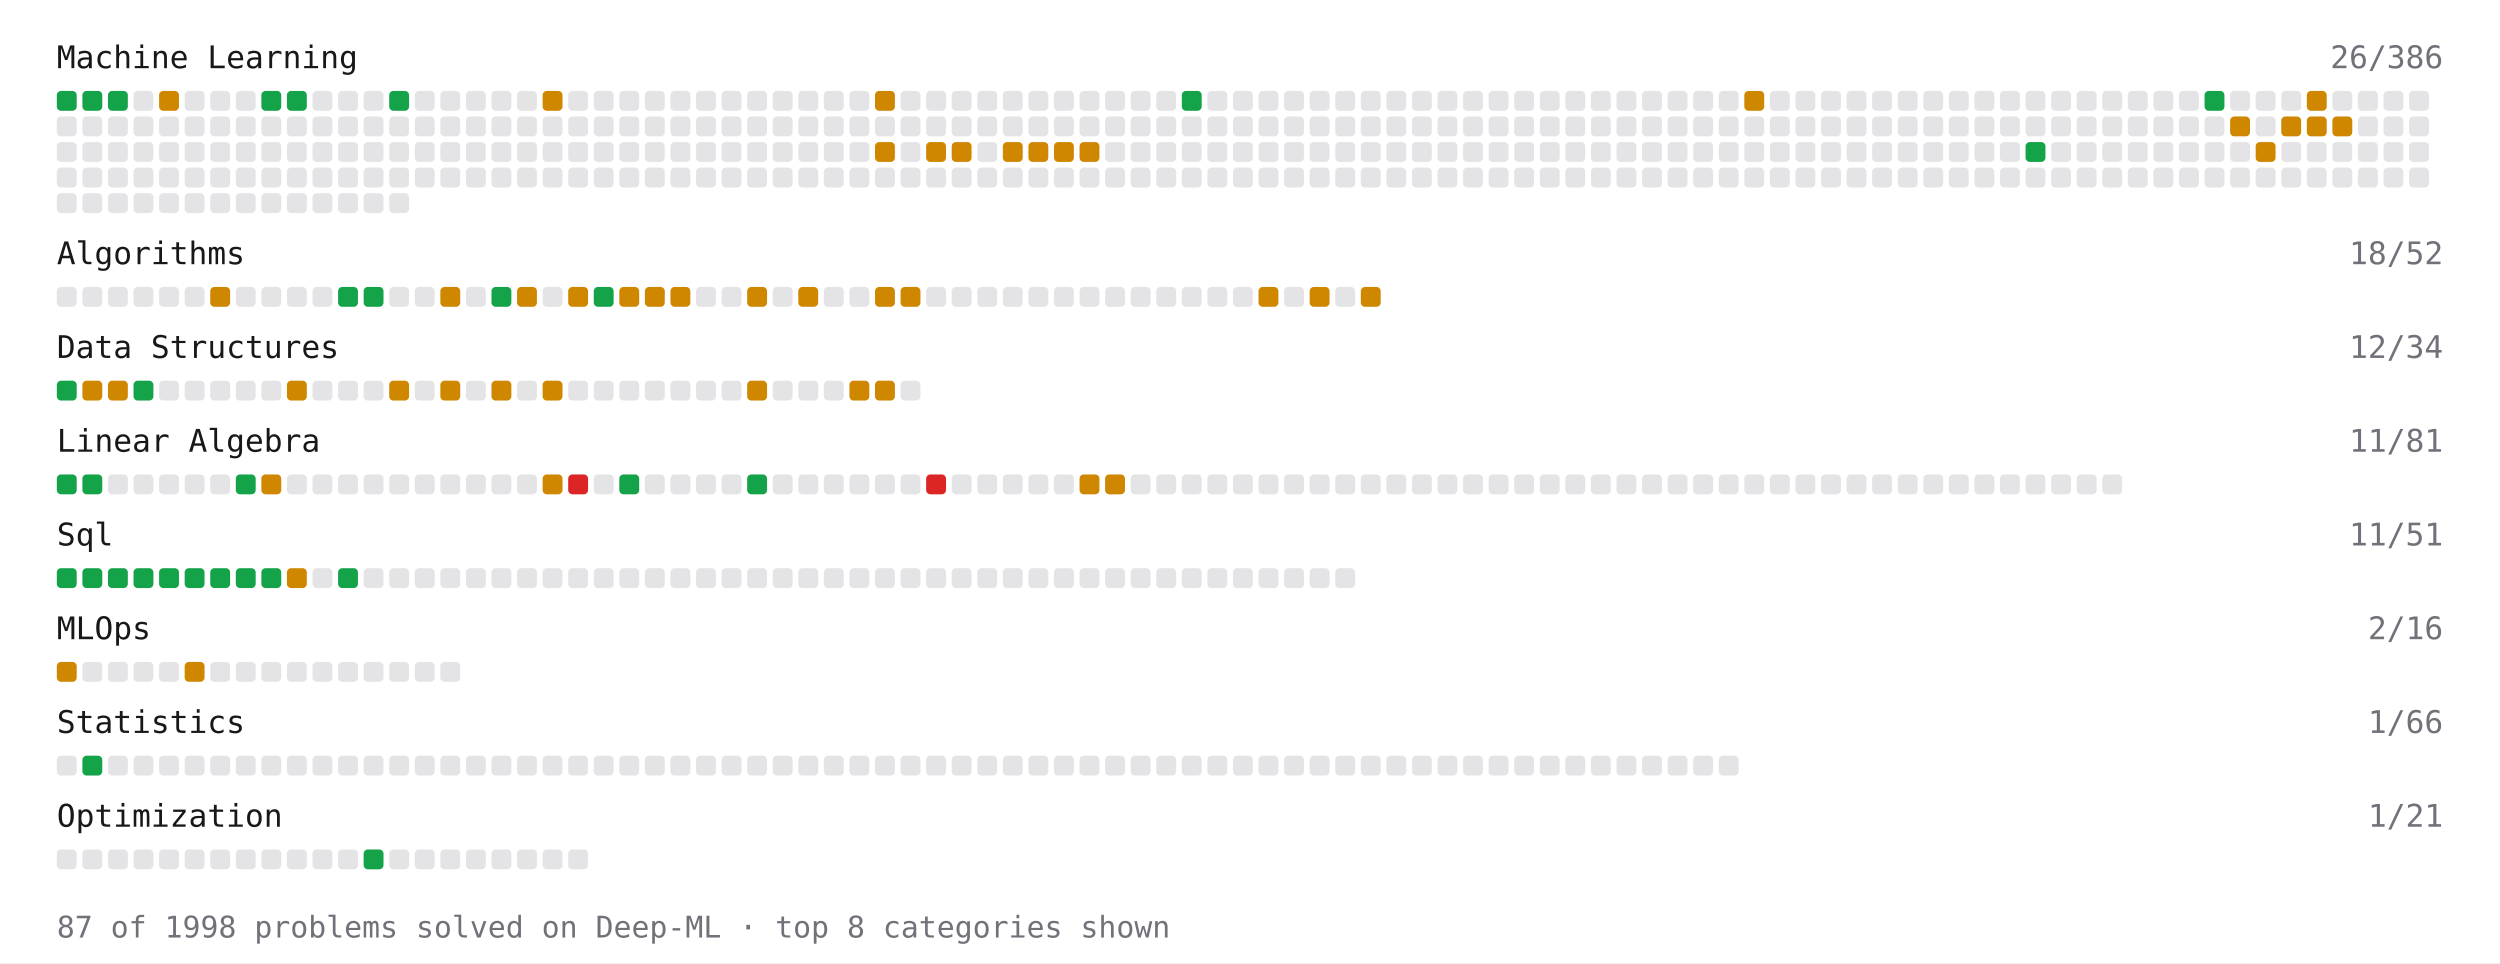
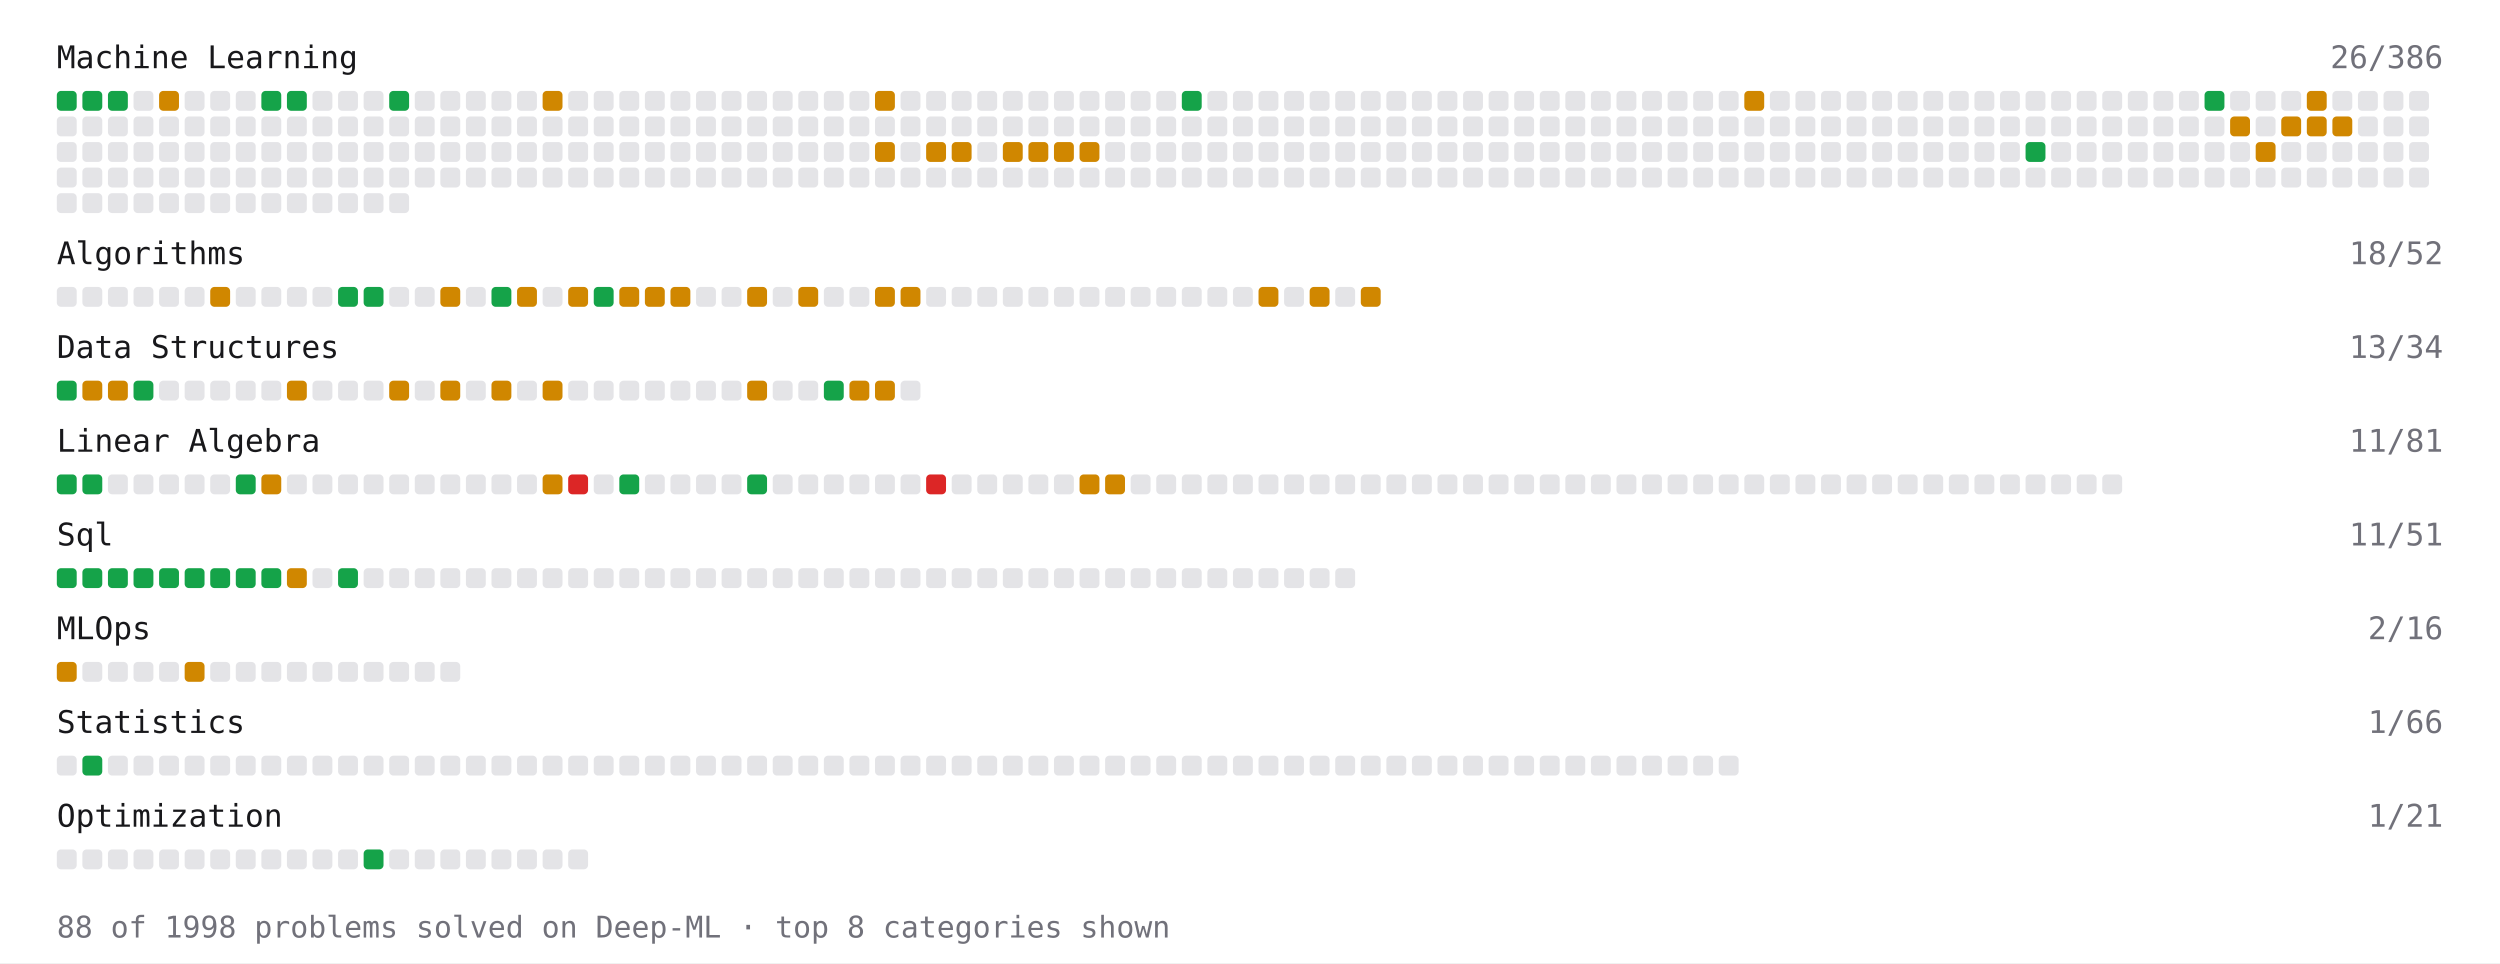
- <svg xmlns="http://www.w3.org/2000/svg" width="880" height="339" viewBox="0 0 880 339" role="img" aria-label="Deep-ML coverage: 87 of 1998 problems solved">
+ <svg xmlns="http://www.w3.org/2000/svg" width="880" height="339" viewBox="0 0 880 339" role="img" aria-label="Deep-ML coverage: 88 of 1998 problems solved">
  <style>
  .bg{fill:#ffffff}.tx{fill:#18181b}.dim{fill:#71717a}.none{fill:#e4e4e7}
  .e{fill:#15a349}.m{fill:#d08700}.h{fill:#dc2626}.u{fill:#a1a1aa}
  @media (prefers-color-scheme:dark){
    .bg{fill:#0b0b0d}.tx{fill:#fafafa}.dim{fill:#8b8b95}.none{fill:#26262b}
    .e{fill:#34d27b}.m{fill:#f5b13d}.h{fill:#f76d6d}.u{fill:#5c5c66}
  }
</style>
  <rect width="880" height="339" class="bg" />
  <text x="20" y="24" class="tx" font-size="11" font-family="ui-monospace,monospace">Machine Learning</text>
  <text x="860" y="24" class="dim" font-size="11" text-anchor="end" font-family="ui-monospace,monospace">26/386</text>
  <rect x="20" y="32" width="7" height="7" rx="1.5" class="e" />
  <rect x="29" y="32" width="7" height="7" rx="1.5" class="e" />
  <rect x="38" y="32" width="7" height="7" rx="1.5" class="e" />
  <rect x="47" y="32" width="7" height="7" rx="1.5" class="none" />
  <rect x="56" y="32" width="7" height="7" rx="1.5" class="m" />
  <rect x="65" y="32" width="7" height="7" rx="1.5" class="none" />
  <rect x="74" y="32" width="7" height="7" rx="1.5" class="none" />
  <rect x="83" y="32" width="7" height="7" rx="1.5" class="none" />
  <rect x="92" y="32" width="7" height="7" rx="1.5" class="e" />
  <rect x="101" y="32" width="7" height="7" rx="1.5" class="e" />
  <rect x="110" y="32" width="7" height="7" rx="1.5" class="none" />
  <rect x="119" y="32" width="7" height="7" rx="1.5" class="none" />
  <rect x="128" y="32" width="7" height="7" rx="1.5" class="none" />
  <rect x="137" y="32" width="7" height="7" rx="1.5" class="e" />
  <rect x="146" y="32" width="7" height="7" rx="1.5" class="none" />
  <rect x="155" y="32" width="7" height="7" rx="1.5" class="none" />
  <rect x="164" y="32" width="7" height="7" rx="1.5" class="none" />
  <rect x="173" y="32" width="7" height="7" rx="1.5" class="none" />
  <rect x="182" y="32" width="7" height="7" rx="1.5" class="none" />
  <rect x="191" y="32" width="7" height="7" rx="1.5" class="m" />
  <rect x="200" y="32" width="7" height="7" rx="1.5" class="none" />
  <rect x="209" y="32" width="7" height="7" rx="1.5" class="none" />
  <rect x="218" y="32" width="7" height="7" rx="1.5" class="none" />
  <rect x="227" y="32" width="7" height="7" rx="1.5" class="none" />
  <rect x="236" y="32" width="7" height="7" rx="1.5" class="none" />
  <rect x="245" y="32" width="7" height="7" rx="1.5" class="none" />
  <rect x="254" y="32" width="7" height="7" rx="1.5" class="none" />
  <rect x="263" y="32" width="7" height="7" rx="1.5" class="none" />
  <rect x="272" y="32" width="7" height="7" rx="1.5" class="none" />
  <rect x="281" y="32" width="7" height="7" rx="1.5" class="none" />
  <rect x="290" y="32" width="7" height="7" rx="1.5" class="none" />
  <rect x="299" y="32" width="7" height="7" rx="1.5" class="none" />
  <rect x="308" y="32" width="7" height="7" rx="1.5" class="m" />
  <rect x="317" y="32" width="7" height="7" rx="1.5" class="none" />
  <rect x="326" y="32" width="7" height="7" rx="1.5" class="none" />
  <rect x="335" y="32" width="7" height="7" rx="1.5" class="none" />
  <rect x="344" y="32" width="7" height="7" rx="1.5" class="none" />
  <rect x="353" y="32" width="7" height="7" rx="1.5" class="none" />
  <rect x="362" y="32" width="7" height="7" rx="1.5" class="none" />
  <rect x="371" y="32" width="7" height="7" rx="1.5" class="none" />
  <rect x="380" y="32" width="7" height="7" rx="1.5" class="none" />
  <rect x="389" y="32" width="7" height="7" rx="1.5" class="none" />
  <rect x="398" y="32" width="7" height="7" rx="1.5" class="none" />
  <rect x="407" y="32" width="7" height="7" rx="1.5" class="none" />
  <rect x="416" y="32" width="7" height="7" rx="1.5" class="e" />
  <rect x="425" y="32" width="7" height="7" rx="1.5" class="none" />
  <rect x="434" y="32" width="7" height="7" rx="1.5" class="none" />
  <rect x="443" y="32" width="7" height="7" rx="1.5" class="none" />
  <rect x="452" y="32" width="7" height="7" rx="1.5" class="none" />
  <rect x="461" y="32" width="7" height="7" rx="1.5" class="none" />
  <rect x="470" y="32" width="7" height="7" rx="1.5" class="none" />
  <rect x="479" y="32" width="7" height="7" rx="1.5" class="none" />
  <rect x="488" y="32" width="7" height="7" rx="1.5" class="none" />
  <rect x="497" y="32" width="7" height="7" rx="1.5" class="none" />
  <rect x="506" y="32" width="7" height="7" rx="1.5" class="none" />
  <rect x="515" y="32" width="7" height="7" rx="1.5" class="none" />
  <rect x="524" y="32" width="7" height="7" rx="1.5" class="none" />
  <rect x="533" y="32" width="7" height="7" rx="1.5" class="none" />
  <rect x="542" y="32" width="7" height="7" rx="1.5" class="none" />
  <rect x="551" y="32" width="7" height="7" rx="1.5" class="none" />
  <rect x="560" y="32" width="7" height="7" rx="1.5" class="none" />
  <rect x="569" y="32" width="7" height="7" rx="1.5" class="none" />
  <rect x="578" y="32" width="7" height="7" rx="1.5" class="none" />
  <rect x="587" y="32" width="7" height="7" rx="1.5" class="none" />
  <rect x="596" y="32" width="7" height="7" rx="1.5" class="none" />
  <rect x="605" y="32" width="7" height="7" rx="1.5" class="none" />
  <rect x="614" y="32" width="7" height="7" rx="1.5" class="m" />
  <rect x="623" y="32" width="7" height="7" rx="1.5" class="none" />
  <rect x="632" y="32" width="7" height="7" rx="1.5" class="none" />
  <rect x="641" y="32" width="7" height="7" rx="1.5" class="none" />
  <rect x="650" y="32" width="7" height="7" rx="1.5" class="none" />
  <rect x="659" y="32" width="7" height="7" rx="1.5" class="none" />
  <rect x="668" y="32" width="7" height="7" rx="1.5" class="none" />
  <rect x="677" y="32" width="7" height="7" rx="1.5" class="none" />
  <rect x="686" y="32" width="7" height="7" rx="1.5" class="none" />
  <rect x="695" y="32" width="7" height="7" rx="1.5" class="none" />
  <rect x="704" y="32" width="7" height="7" rx="1.5" class="none" />
  <rect x="713" y="32" width="7" height="7" rx="1.5" class="none" />
  <rect x="722" y="32" width="7" height="7" rx="1.5" class="none" />
  <rect x="731" y="32" width="7" height="7" rx="1.5" class="none" />
  <rect x="740" y="32" width="7" height="7" rx="1.5" class="none" />
  <rect x="749" y="32" width="7" height="7" rx="1.5" class="none" />
  <rect x="758" y="32" width="7" height="7" rx="1.5" class="none" />
  <rect x="767" y="32" width="7" height="7" rx="1.5" class="none" />
  <rect x="776" y="32" width="7" height="7" rx="1.5" class="e" />
  <rect x="785" y="32" width="7" height="7" rx="1.5" class="none" />
  <rect x="794" y="32" width="7" height="7" rx="1.5" class="none" />
  <rect x="803" y="32" width="7" height="7" rx="1.5" class="none" />
  <rect x="812" y="32" width="7" height="7" rx="1.5" class="m" />
  <rect x="821" y="32" width="7" height="7" rx="1.5" class="none" />
  <rect x="830" y="32" width="7" height="7" rx="1.5" class="none" />
  <rect x="839" y="32" width="7" height="7" rx="1.5" class="none" />
  <rect x="848" y="32" width="7" height="7" rx="1.5" class="none" />
  <rect x="20" y="41" width="7" height="7" rx="1.5" class="none" />
  <rect x="29" y="41" width="7" height="7" rx="1.5" class="none" />
  <rect x="38" y="41" width="7" height="7" rx="1.5" class="none" />
  <rect x="47" y="41" width="7" height="7" rx="1.5" class="none" />
  <rect x="56" y="41" width="7" height="7" rx="1.5" class="none" />
  <rect x="65" y="41" width="7" height="7" rx="1.5" class="none" />
  <rect x="74" y="41" width="7" height="7" rx="1.5" class="none" />
  <rect x="83" y="41" width="7" height="7" rx="1.5" class="none" />
  <rect x="92" y="41" width="7" height="7" rx="1.5" class="none" />
  <rect x="101" y="41" width="7" height="7" rx="1.5" class="none" />
  <rect x="110" y="41" width="7" height="7" rx="1.5" class="none" />
  <rect x="119" y="41" width="7" height="7" rx="1.5" class="none" />
  <rect x="128" y="41" width="7" height="7" rx="1.5" class="none" />
  <rect x="137" y="41" width="7" height="7" rx="1.5" class="none" />
  <rect x="146" y="41" width="7" height="7" rx="1.5" class="none" />
  <rect x="155" y="41" width="7" height="7" rx="1.5" class="none" />
  <rect x="164" y="41" width="7" height="7" rx="1.5" class="none" />
  <rect x="173" y="41" width="7" height="7" rx="1.5" class="none" />
  <rect x="182" y="41" width="7" height="7" rx="1.5" class="none" />
  <rect x="191" y="41" width="7" height="7" rx="1.5" class="none" />
  <rect x="200" y="41" width="7" height="7" rx="1.5" class="none" />
  <rect x="209" y="41" width="7" height="7" rx="1.5" class="none" />
  <rect x="218" y="41" width="7" height="7" rx="1.5" class="none" />
  <rect x="227" y="41" width="7" height="7" rx="1.5" class="none" />
  <rect x="236" y="41" width="7" height="7" rx="1.5" class="none" />
  <rect x="245" y="41" width="7" height="7" rx="1.5" class="none" />
  <rect x="254" y="41" width="7" height="7" rx="1.5" class="none" />
  <rect x="263" y="41" width="7" height="7" rx="1.5" class="none" />
  <rect x="272" y="41" width="7" height="7" rx="1.5" class="none" />
  <rect x="281" y="41" width="7" height="7" rx="1.5" class="none" />
  <rect x="290" y="41" width="7" height="7" rx="1.5" class="none" />
  <rect x="299" y="41" width="7" height="7" rx="1.5" class="none" />
  <rect x="308" y="41" width="7" height="7" rx="1.5" class="none" />
  <rect x="317" y="41" width="7" height="7" rx="1.5" class="none" />
  <rect x="326" y="41" width="7" height="7" rx="1.5" class="none" />
  <rect x="335" y="41" width="7" height="7" rx="1.5" class="none" />
  <rect x="344" y="41" width="7" height="7" rx="1.5" class="none" />
  <rect x="353" y="41" width="7" height="7" rx="1.5" class="none" />
  <rect x="362" y="41" width="7" height="7" rx="1.5" class="none" />
  <rect x="371" y="41" width="7" height="7" rx="1.5" class="none" />
  <rect x="380" y="41" width="7" height="7" rx="1.5" class="none" />
  <rect x="389" y="41" width="7" height="7" rx="1.5" class="none" />
  <rect x="398" y="41" width="7" height="7" rx="1.5" class="none" />
  <rect x="407" y="41" width="7" height="7" rx="1.5" class="none" />
  <rect x="416" y="41" width="7" height="7" rx="1.5" class="none" />
  <rect x="425" y="41" width="7" height="7" rx="1.5" class="none" />
  <rect x="434" y="41" width="7" height="7" rx="1.5" class="none" />
  <rect x="443" y="41" width="7" height="7" rx="1.5" class="none" />
  <rect x="452" y="41" width="7" height="7" rx="1.5" class="none" />
  <rect x="461" y="41" width="7" height="7" rx="1.5" class="none" />
  <rect x="470" y="41" width="7" height="7" rx="1.5" class="none" />
  <rect x="479" y="41" width="7" height="7" rx="1.5" class="none" />
  <rect x="488" y="41" width="7" height="7" rx="1.5" class="none" />
  <rect x="497" y="41" width="7" height="7" rx="1.5" class="none" />
  <rect x="506" y="41" width="7" height="7" rx="1.5" class="none" />
  <rect x="515" y="41" width="7" height="7" rx="1.5" class="none" />
  <rect x="524" y="41" width="7" height="7" rx="1.5" class="none" />
  <rect x="533" y="41" width="7" height="7" rx="1.5" class="none" />
  <rect x="542" y="41" width="7" height="7" rx="1.5" class="none" />
  <rect x="551" y="41" width="7" height="7" rx="1.5" class="none" />
  <rect x="560" y="41" width="7" height="7" rx="1.5" class="none" />
  <rect x="569" y="41" width="7" height="7" rx="1.5" class="none" />
  <rect x="578" y="41" width="7" height="7" rx="1.5" class="none" />
  <rect x="587" y="41" width="7" height="7" rx="1.5" class="none" />
  <rect x="596" y="41" width="7" height="7" rx="1.5" class="none" />
  <rect x="605" y="41" width="7" height="7" rx="1.5" class="none" />
  <rect x="614" y="41" width="7" height="7" rx="1.5" class="none" />
  <rect x="623" y="41" width="7" height="7" rx="1.5" class="none" />
  <rect x="632" y="41" width="7" height="7" rx="1.5" class="none" />
  <rect x="641" y="41" width="7" height="7" rx="1.5" class="none" />
  <rect x="650" y="41" width="7" height="7" rx="1.5" class="none" />
  <rect x="659" y="41" width="7" height="7" rx="1.5" class="none" />
  <rect x="668" y="41" width="7" height="7" rx="1.5" class="none" />
  <rect x="677" y="41" width="7" height="7" rx="1.5" class="none" />
  <rect x="686" y="41" width="7" height="7" rx="1.5" class="none" />
  <rect x="695" y="41" width="7" height="7" rx="1.5" class="none" />
  <rect x="704" y="41" width="7" height="7" rx="1.5" class="none" />
  <rect x="713" y="41" width="7" height="7" rx="1.5" class="none" />
  <rect x="722" y="41" width="7" height="7" rx="1.5" class="none" />
  <rect x="731" y="41" width="7" height="7" rx="1.5" class="none" />
  <rect x="740" y="41" width="7" height="7" rx="1.5" class="none" />
  <rect x="749" y="41" width="7" height="7" rx="1.5" class="none" />
  <rect x="758" y="41" width="7" height="7" rx="1.5" class="none" />
  <rect x="767" y="41" width="7" height="7" rx="1.5" class="none" />
  <rect x="776" y="41" width="7" height="7" rx="1.5" class="none" />
  <rect x="785" y="41" width="7" height="7" rx="1.5" class="m" />
  <rect x="794" y="41" width="7" height="7" rx="1.5" class="none" />
  <rect x="803" y="41" width="7" height="7" rx="1.5" class="m" />
  <rect x="812" y="41" width="7" height="7" rx="1.5" class="m" />
  <rect x="821" y="41" width="7" height="7" rx="1.5" class="m" />
  <rect x="830" y="41" width="7" height="7" rx="1.5" class="none" />
  <rect x="839" y="41" width="7" height="7" rx="1.5" class="none" />
  <rect x="848" y="41" width="7" height="7" rx="1.5" class="none" />
  <rect x="20" y="50" width="7" height="7" rx="1.5" class="none" />
  <rect x="29" y="50" width="7" height="7" rx="1.5" class="none" />
  <rect x="38" y="50" width="7" height="7" rx="1.5" class="none" />
  <rect x="47" y="50" width="7" height="7" rx="1.5" class="none" />
  <rect x="56" y="50" width="7" height="7" rx="1.5" class="none" />
  <rect x="65" y="50" width="7" height="7" rx="1.5" class="none" />
  <rect x="74" y="50" width="7" height="7" rx="1.5" class="none" />
  <rect x="83" y="50" width="7" height="7" rx="1.5" class="none" />
  <rect x="92" y="50" width="7" height="7" rx="1.5" class="none" />
  <rect x="101" y="50" width="7" height="7" rx="1.5" class="none" />
  <rect x="110" y="50" width="7" height="7" rx="1.5" class="none" />
  <rect x="119" y="50" width="7" height="7" rx="1.5" class="none" />
  <rect x="128" y="50" width="7" height="7" rx="1.5" class="none" />
  <rect x="137" y="50" width="7" height="7" rx="1.5" class="none" />
  <rect x="146" y="50" width="7" height="7" rx="1.5" class="none" />
  <rect x="155" y="50" width="7" height="7" rx="1.5" class="none" />
  <rect x="164" y="50" width="7" height="7" rx="1.5" class="none" />
  <rect x="173" y="50" width="7" height="7" rx="1.5" class="none" />
  <rect x="182" y="50" width="7" height="7" rx="1.5" class="none" />
  <rect x="191" y="50" width="7" height="7" rx="1.5" class="none" />
  <rect x="200" y="50" width="7" height="7" rx="1.5" class="none" />
  <rect x="209" y="50" width="7" height="7" rx="1.5" class="none" />
  <rect x="218" y="50" width="7" height="7" rx="1.5" class="none" />
  <rect x="227" y="50" width="7" height="7" rx="1.5" class="none" />
  <rect x="236" y="50" width="7" height="7" rx="1.5" class="none" />
  <rect x="245" y="50" width="7" height="7" rx="1.5" class="none" />
  <rect x="254" y="50" width="7" height="7" rx="1.5" class="none" />
  <rect x="263" y="50" width="7" height="7" rx="1.5" class="none" />
  <rect x="272" y="50" width="7" height="7" rx="1.5" class="none" />
  <rect x="281" y="50" width="7" height="7" rx="1.5" class="none" />
  <rect x="290" y="50" width="7" height="7" rx="1.5" class="none" />
  <rect x="299" y="50" width="7" height="7" rx="1.5" class="none" />
  <rect x="308" y="50" width="7" height="7" rx="1.5" class="m" />
  <rect x="317" y="50" width="7" height="7" rx="1.5" class="none" />
  <rect x="326" y="50" width="7" height="7" rx="1.5" class="m" />
  <rect x="335" y="50" width="7" height="7" rx="1.5" class="m" />
  <rect x="344" y="50" width="7" height="7" rx="1.5" class="none" />
  <rect x="353" y="50" width="7" height="7" rx="1.5" class="m" />
  <rect x="362" y="50" width="7" height="7" rx="1.5" class="m" />
  <rect x="371" y="50" width="7" height="7" rx="1.5" class="m" />
  <rect x="380" y="50" width="7" height="7" rx="1.5" class="m" />
  <rect x="389" y="50" width="7" height="7" rx="1.5" class="none" />
  <rect x="398" y="50" width="7" height="7" rx="1.5" class="none" />
  <rect x="407" y="50" width="7" height="7" rx="1.5" class="none" />
  <rect x="416" y="50" width="7" height="7" rx="1.5" class="none" />
  <rect x="425" y="50" width="7" height="7" rx="1.5" class="none" />
  <rect x="434" y="50" width="7" height="7" rx="1.5" class="none" />
  <rect x="443" y="50" width="7" height="7" rx="1.5" class="none" />
  <rect x="452" y="50" width="7" height="7" rx="1.5" class="none" />
  <rect x="461" y="50" width="7" height="7" rx="1.5" class="none" />
  <rect x="470" y="50" width="7" height="7" rx="1.5" class="none" />
  <rect x="479" y="50" width="7" height="7" rx="1.5" class="none" />
  <rect x="488" y="50" width="7" height="7" rx="1.5" class="none" />
  <rect x="497" y="50" width="7" height="7" rx="1.5" class="none" />
  <rect x="506" y="50" width="7" height="7" rx="1.5" class="none" />
  <rect x="515" y="50" width="7" height="7" rx="1.5" class="none" />
  <rect x="524" y="50" width="7" height="7" rx="1.5" class="none" />
  <rect x="533" y="50" width="7" height="7" rx="1.5" class="none" />
  <rect x="542" y="50" width="7" height="7" rx="1.5" class="none" />
  <rect x="551" y="50" width="7" height="7" rx="1.5" class="none" />
  <rect x="560" y="50" width="7" height="7" rx="1.5" class="none" />
  <rect x="569" y="50" width="7" height="7" rx="1.5" class="none" />
  <rect x="578" y="50" width="7" height="7" rx="1.5" class="none" />
  <rect x="587" y="50" width="7" height="7" rx="1.5" class="none" />
  <rect x="596" y="50" width="7" height="7" rx="1.5" class="none" />
  <rect x="605" y="50" width="7" height="7" rx="1.5" class="none" />
  <rect x="614" y="50" width="7" height="7" rx="1.5" class="none" />
  <rect x="623" y="50" width="7" height="7" rx="1.5" class="none" />
  <rect x="632" y="50" width="7" height="7" rx="1.5" class="none" />
  <rect x="641" y="50" width="7" height="7" rx="1.5" class="none" />
  <rect x="650" y="50" width="7" height="7" rx="1.5" class="none" />
  <rect x="659" y="50" width="7" height="7" rx="1.5" class="none" />
  <rect x="668" y="50" width="7" height="7" rx="1.5" class="none" />
  <rect x="677" y="50" width="7" height="7" rx="1.5" class="none" />
  <rect x="686" y="50" width="7" height="7" rx="1.5" class="none" />
  <rect x="695" y="50" width="7" height="7" rx="1.5" class="none" />
  <rect x="704" y="50" width="7" height="7" rx="1.5" class="none" />
  <rect x="713" y="50" width="7" height="7" rx="1.5" class="e" />
  <rect x="722" y="50" width="7" height="7" rx="1.5" class="none" />
  <rect x="731" y="50" width="7" height="7" rx="1.5" class="none" />
  <rect x="740" y="50" width="7" height="7" rx="1.5" class="none" />
  <rect x="749" y="50" width="7" height="7" rx="1.5" class="none" />
  <rect x="758" y="50" width="7" height="7" rx="1.5" class="none" />
  <rect x="767" y="50" width="7" height="7" rx="1.5" class="none" />
  <rect x="776" y="50" width="7" height="7" rx="1.5" class="none" />
  <rect x="785" y="50" width="7" height="7" rx="1.5" class="none" />
  <rect x="794" y="50" width="7" height="7" rx="1.5" class="m" />
  <rect x="803" y="50" width="7" height="7" rx="1.5" class="none" />
  <rect x="812" y="50" width="7" height="7" rx="1.5" class="none" />
  <rect x="821" y="50" width="7" height="7" rx="1.5" class="none" />
  <rect x="830" y="50" width="7" height="7" rx="1.5" class="none" />
  <rect x="839" y="50" width="7" height="7" rx="1.5" class="none" />
  <rect x="848" y="50" width="7" height="7" rx="1.5" class="none" />
  <rect x="20" y="59" width="7" height="7" rx="1.5" class="none" />
  <rect x="29" y="59" width="7" height="7" rx="1.5" class="none" />
  <rect x="38" y="59" width="7" height="7" rx="1.5" class="none" />
  <rect x="47" y="59" width="7" height="7" rx="1.5" class="none" />
  <rect x="56" y="59" width="7" height="7" rx="1.5" class="none" />
  <rect x="65" y="59" width="7" height="7" rx="1.5" class="none" />
  <rect x="74" y="59" width="7" height="7" rx="1.5" class="none" />
  <rect x="83" y="59" width="7" height="7" rx="1.5" class="none" />
  <rect x="92" y="59" width="7" height="7" rx="1.5" class="none" />
  <rect x="101" y="59" width="7" height="7" rx="1.5" class="none" />
  <rect x="110" y="59" width="7" height="7" rx="1.5" class="none" />
  <rect x="119" y="59" width="7" height="7" rx="1.5" class="none" />
  <rect x="128" y="59" width="7" height="7" rx="1.5" class="none" />
  <rect x="137" y="59" width="7" height="7" rx="1.5" class="none" />
  <rect x="146" y="59" width="7" height="7" rx="1.5" class="none" />
  <rect x="155" y="59" width="7" height="7" rx="1.5" class="none" />
  <rect x="164" y="59" width="7" height="7" rx="1.5" class="none" />
  <rect x="173" y="59" width="7" height="7" rx="1.5" class="none" />
  <rect x="182" y="59" width="7" height="7" rx="1.5" class="none" />
  <rect x="191" y="59" width="7" height="7" rx="1.5" class="none" />
  <rect x="200" y="59" width="7" height="7" rx="1.5" class="none" />
  <rect x="209" y="59" width="7" height="7" rx="1.5" class="none" />
  <rect x="218" y="59" width="7" height="7" rx="1.5" class="none" />
  <rect x="227" y="59" width="7" height="7" rx="1.5" class="none" />
  <rect x="236" y="59" width="7" height="7" rx="1.5" class="none" />
  <rect x="245" y="59" width="7" height="7" rx="1.5" class="none" />
  <rect x="254" y="59" width="7" height="7" rx="1.5" class="none" />
  <rect x="263" y="59" width="7" height="7" rx="1.5" class="none" />
  <rect x="272" y="59" width="7" height="7" rx="1.5" class="none" />
  <rect x="281" y="59" width="7" height="7" rx="1.5" class="none" />
  <rect x="290" y="59" width="7" height="7" rx="1.5" class="none" />
  <rect x="299" y="59" width="7" height="7" rx="1.5" class="none" />
  <rect x="308" y="59" width="7" height="7" rx="1.5" class="none" />
  <rect x="317" y="59" width="7" height="7" rx="1.5" class="none" />
  <rect x="326" y="59" width="7" height="7" rx="1.5" class="none" />
  <rect x="335" y="59" width="7" height="7" rx="1.5" class="none" />
  <rect x="344" y="59" width="7" height="7" rx="1.5" class="none" />
  <rect x="353" y="59" width="7" height="7" rx="1.5" class="none" />
  <rect x="362" y="59" width="7" height="7" rx="1.5" class="none" />
  <rect x="371" y="59" width="7" height="7" rx="1.5" class="none" />
  <rect x="380" y="59" width="7" height="7" rx="1.5" class="none" />
  <rect x="389" y="59" width="7" height="7" rx="1.5" class="none" />
  <rect x="398" y="59" width="7" height="7" rx="1.5" class="none" />
  <rect x="407" y="59" width="7" height="7" rx="1.5" class="none" />
  <rect x="416" y="59" width="7" height="7" rx="1.5" class="none" />
  <rect x="425" y="59" width="7" height="7" rx="1.5" class="none" />
  <rect x="434" y="59" width="7" height="7" rx="1.5" class="none" />
  <rect x="443" y="59" width="7" height="7" rx="1.5" class="none" />
  <rect x="452" y="59" width="7" height="7" rx="1.5" class="none" />
  <rect x="461" y="59" width="7" height="7" rx="1.5" class="none" />
  <rect x="470" y="59" width="7" height="7" rx="1.5" class="none" />
  <rect x="479" y="59" width="7" height="7" rx="1.5" class="none" />
  <rect x="488" y="59" width="7" height="7" rx="1.5" class="none" />
  <rect x="497" y="59" width="7" height="7" rx="1.5" class="none" />
  <rect x="506" y="59" width="7" height="7" rx="1.5" class="none" />
  <rect x="515" y="59" width="7" height="7" rx="1.5" class="none" />
  <rect x="524" y="59" width="7" height="7" rx="1.5" class="none" />
  <rect x="533" y="59" width="7" height="7" rx="1.5" class="none" />
  <rect x="542" y="59" width="7" height="7" rx="1.5" class="none" />
  <rect x="551" y="59" width="7" height="7" rx="1.5" class="none" />
  <rect x="560" y="59" width="7" height="7" rx="1.5" class="none" />
  <rect x="569" y="59" width="7" height="7" rx="1.5" class="none" />
  <rect x="578" y="59" width="7" height="7" rx="1.5" class="none" />
  <rect x="587" y="59" width="7" height="7" rx="1.5" class="none" />
  <rect x="596" y="59" width="7" height="7" rx="1.5" class="none" />
  <rect x="605" y="59" width="7" height="7" rx="1.5" class="none" />
  <rect x="614" y="59" width="7" height="7" rx="1.5" class="none" />
  <rect x="623" y="59" width="7" height="7" rx="1.5" class="none" />
  <rect x="632" y="59" width="7" height="7" rx="1.5" class="none" />
  <rect x="641" y="59" width="7" height="7" rx="1.5" class="none" />
  <rect x="650" y="59" width="7" height="7" rx="1.5" class="none" />
  <rect x="659" y="59" width="7" height="7" rx="1.5" class="none" />
  <rect x="668" y="59" width="7" height="7" rx="1.5" class="none" />
  <rect x="677" y="59" width="7" height="7" rx="1.5" class="none" />
  <rect x="686" y="59" width="7" height="7" rx="1.5" class="none" />
  <rect x="695" y="59" width="7" height="7" rx="1.5" class="none" />
  <rect x="704" y="59" width="7" height="7" rx="1.5" class="none" />
  <rect x="713" y="59" width="7" height="7" rx="1.5" class="none" />
  <rect x="722" y="59" width="7" height="7" rx="1.5" class="none" />
  <rect x="731" y="59" width="7" height="7" rx="1.5" class="none" />
  <rect x="740" y="59" width="7" height="7" rx="1.5" class="none" />
  <rect x="749" y="59" width="7" height="7" rx="1.5" class="none" />
  <rect x="758" y="59" width="7" height="7" rx="1.5" class="none" />
  <rect x="767" y="59" width="7" height="7" rx="1.5" class="none" />
  <rect x="776" y="59" width="7" height="7" rx="1.5" class="none" />
  <rect x="785" y="59" width="7" height="7" rx="1.5" class="none" />
  <rect x="794" y="59" width="7" height="7" rx="1.5" class="none" />
  <rect x="803" y="59" width="7" height="7" rx="1.5" class="none" />
  <rect x="812" y="59" width="7" height="7" rx="1.5" class="none" />
  <rect x="821" y="59" width="7" height="7" rx="1.5" class="none" />
  <rect x="830" y="59" width="7" height="7" rx="1.5" class="none" />
  <rect x="839" y="59" width="7" height="7" rx="1.5" class="none" />
  <rect x="848" y="59" width="7" height="7" rx="1.5" class="none" />
  <rect x="20" y="68" width="7" height="7" rx="1.5" class="none" />
  <rect x="29" y="68" width="7" height="7" rx="1.5" class="none" />
  <rect x="38" y="68" width="7" height="7" rx="1.5" class="none" />
  <rect x="47" y="68" width="7" height="7" rx="1.5" class="none" />
  <rect x="56" y="68" width="7" height="7" rx="1.5" class="none" />
  <rect x="65" y="68" width="7" height="7" rx="1.5" class="none" />
  <rect x="74" y="68" width="7" height="7" rx="1.5" class="none" />
  <rect x="83" y="68" width="7" height="7" rx="1.5" class="none" />
  <rect x="92" y="68" width="7" height="7" rx="1.5" class="none" />
  <rect x="101" y="68" width="7" height="7" rx="1.5" class="none" />
  <rect x="110" y="68" width="7" height="7" rx="1.5" class="none" />
  <rect x="119" y="68" width="7" height="7" rx="1.5" class="none" />
  <rect x="128" y="68" width="7" height="7" rx="1.5" class="none" />
  <rect x="137" y="68" width="7" height="7" rx="1.5" class="none" />
  <text x="20" y="93" class="tx" font-size="11" font-family="ui-monospace,monospace">Algorithms</text>
  <text x="860" y="93" class="dim" font-size="11" text-anchor="end" font-family="ui-monospace,monospace">18/52</text>
  <rect x="20" y="101" width="7" height="7" rx="1.5" class="none" />
  <rect x="29" y="101" width="7" height="7" rx="1.5" class="none" />
  <rect x="38" y="101" width="7" height="7" rx="1.5" class="none" />
  <rect x="47" y="101" width="7" height="7" rx="1.5" class="none" />
  <rect x="56" y="101" width="7" height="7" rx="1.5" class="none" />
  <rect x="65" y="101" width="7" height="7" rx="1.5" class="none" />
  <rect x="74" y="101" width="7" height="7" rx="1.5" class="m" />
  <rect x="83" y="101" width="7" height="7" rx="1.5" class="none" />
  <rect x="92" y="101" width="7" height="7" rx="1.5" class="none" />
  <rect x="101" y="101" width="7" height="7" rx="1.5" class="none" />
  <rect x="110" y="101" width="7" height="7" rx="1.5" class="none" />
  <rect x="119" y="101" width="7" height="7" rx="1.5" class="e" />
  <rect x="128" y="101" width="7" height="7" rx="1.5" class="e" />
  <rect x="137" y="101" width="7" height="7" rx="1.5" class="none" />
  <rect x="146" y="101" width="7" height="7" rx="1.5" class="none" />
  <rect x="155" y="101" width="7" height="7" rx="1.5" class="m" />
  <rect x="164" y="101" width="7" height="7" rx="1.5" class="none" />
  <rect x="173" y="101" width="7" height="7" rx="1.5" class="e" />
  <rect x="182" y="101" width="7" height="7" rx="1.5" class="m" />
  <rect x="191" y="101" width="7" height="7" rx="1.5" class="none" />
  <rect x="200" y="101" width="7" height="7" rx="1.5" class="m" />
  <rect x="209" y="101" width="7" height="7" rx="1.5" class="e" />
  <rect x="218" y="101" width="7" height="7" rx="1.5" class="m" />
  <rect x="227" y="101" width="7" height="7" rx="1.5" class="m" />
  <rect x="236" y="101" width="7" height="7" rx="1.5" class="m" />
  <rect x="245" y="101" width="7" height="7" rx="1.5" class="none" />
  <rect x="254" y="101" width="7" height="7" rx="1.5" class="none" />
  <rect x="263" y="101" width="7" height="7" rx="1.5" class="m" />
  <rect x="272" y="101" width="7" height="7" rx="1.5" class="none" />
  <rect x="281" y="101" width="7" height="7" rx="1.5" class="m" />
  <rect x="290" y="101" width="7" height="7" rx="1.5" class="none" />
  <rect x="299" y="101" width="7" height="7" rx="1.5" class="none" />
  <rect x="308" y="101" width="7" height="7" rx="1.5" class="m" />
  <rect x="317" y="101" width="7" height="7" rx="1.5" class="m" />
  <rect x="326" y="101" width="7" height="7" rx="1.5" class="none" />
  <rect x="335" y="101" width="7" height="7" rx="1.5" class="none" />
  <rect x="344" y="101" width="7" height="7" rx="1.5" class="none" />
  <rect x="353" y="101" width="7" height="7" rx="1.5" class="none" />
  <rect x="362" y="101" width="7" height="7" rx="1.5" class="none" />
  <rect x="371" y="101" width="7" height="7" rx="1.5" class="none" />
  <rect x="380" y="101" width="7" height="7" rx="1.5" class="none" />
  <rect x="389" y="101" width="7" height="7" rx="1.5" class="none" />
  <rect x="398" y="101" width="7" height="7" rx="1.5" class="none" />
  <rect x="407" y="101" width="7" height="7" rx="1.5" class="none" />
  <rect x="416" y="101" width="7" height="7" rx="1.5" class="none" />
  <rect x="425" y="101" width="7" height="7" rx="1.5" class="none" />
  <rect x="434" y="101" width="7" height="7" rx="1.5" class="none" />
  <rect x="443" y="101" width="7" height="7" rx="1.5" class="m" />
  <rect x="452" y="101" width="7" height="7" rx="1.5" class="none" />
  <rect x="461" y="101" width="7" height="7" rx="1.5" class="m" />
  <rect x="470" y="101" width="7" height="7" rx="1.5" class="none" />
  <rect x="479" y="101" width="7" height="7" rx="1.5" class="m" />
  <text x="20" y="126" class="tx" font-size="11" font-family="ui-monospace,monospace">Data Structures</text>
-   <text x="860" y="126" class="dim" font-size="11" text-anchor="end" font-family="ui-monospace,monospace">12/34</text>
+   <text x="860" y="126" class="dim" font-size="11" text-anchor="end" font-family="ui-monospace,monospace">13/34</text>
  <rect x="20" y="134" width="7" height="7" rx="1.5" class="e" />
  <rect x="29" y="134" width="7" height="7" rx="1.5" class="m" />
  <rect x="38" y="134" width="7" height="7" rx="1.5" class="m" />
  <rect x="47" y="134" width="7" height="7" rx="1.5" class="e" />
  <rect x="56" y="134" width="7" height="7" rx="1.5" class="none" />
  <rect x="65" y="134" width="7" height="7" rx="1.5" class="none" />
  <rect x="74" y="134" width="7" height="7" rx="1.5" class="none" />
  <rect x="83" y="134" width="7" height="7" rx="1.5" class="none" />
  <rect x="92" y="134" width="7" height="7" rx="1.5" class="none" />
  <rect x="101" y="134" width="7" height="7" rx="1.5" class="m" />
  <rect x="110" y="134" width="7" height="7" rx="1.5" class="none" />
  <rect x="119" y="134" width="7" height="7" rx="1.5" class="none" />
  <rect x="128" y="134" width="7" height="7" rx="1.5" class="none" />
  <rect x="137" y="134" width="7" height="7" rx="1.5" class="m" />
  <rect x="146" y="134" width="7" height="7" rx="1.5" class="none" />
  <rect x="155" y="134" width="7" height="7" rx="1.5" class="m" />
  <rect x="164" y="134" width="7" height="7" rx="1.5" class="none" />
  <rect x="173" y="134" width="7" height="7" rx="1.5" class="m" />
  <rect x="182" y="134" width="7" height="7" rx="1.5" class="none" />
  <rect x="191" y="134" width="7" height="7" rx="1.5" class="m" />
  <rect x="200" y="134" width="7" height="7" rx="1.5" class="none" />
  <rect x="209" y="134" width="7" height="7" rx="1.5" class="none" />
  <rect x="218" y="134" width="7" height="7" rx="1.5" class="none" />
  <rect x="227" y="134" width="7" height="7" rx="1.5" class="none" />
  <rect x="236" y="134" width="7" height="7" rx="1.5" class="none" />
  <rect x="245" y="134" width="7" height="7" rx="1.5" class="none" />
  <rect x="254" y="134" width="7" height="7" rx="1.5" class="none" />
  <rect x="263" y="134" width="7" height="7" rx="1.5" class="m" />
  <rect x="272" y="134" width="7" height="7" rx="1.5" class="none" />
  <rect x="281" y="134" width="7" height="7" rx="1.5" class="none" />
-   <rect x="290" y="134" width="7" height="7" rx="1.5" class="none" />
+   <rect x="290" y="134" width="7" height="7" rx="1.5" class="e" />
  <rect x="299" y="134" width="7" height="7" rx="1.5" class="m" />
  <rect x="308" y="134" width="7" height="7" rx="1.5" class="m" />
  <rect x="317" y="134" width="7" height="7" rx="1.5" class="none" />
  <text x="20" y="159" class="tx" font-size="11" font-family="ui-monospace,monospace">Linear Algebra</text>
  <text x="860" y="159" class="dim" font-size="11" text-anchor="end" font-family="ui-monospace,monospace">11/81</text>
  <rect x="20" y="167" width="7" height="7" rx="1.5" class="e" />
  <rect x="29" y="167" width="7" height="7" rx="1.5" class="e" />
  <rect x="38" y="167" width="7" height="7" rx="1.5" class="none" />
  <rect x="47" y="167" width="7" height="7" rx="1.5" class="none" />
  <rect x="56" y="167" width="7" height="7" rx="1.5" class="none" />
  <rect x="65" y="167" width="7" height="7" rx="1.5" class="none" />
  <rect x="74" y="167" width="7" height="7" rx="1.5" class="none" />
  <rect x="83" y="167" width="7" height="7" rx="1.5" class="e" />
  <rect x="92" y="167" width="7" height="7" rx="1.5" class="m" />
  <rect x="101" y="167" width="7" height="7" rx="1.5" class="none" />
  <rect x="110" y="167" width="7" height="7" rx="1.5" class="none" />
  <rect x="119" y="167" width="7" height="7" rx="1.5" class="none" />
  <rect x="128" y="167" width="7" height="7" rx="1.5" class="none" />
  <rect x="137" y="167" width="7" height="7" rx="1.5" class="none" />
  <rect x="146" y="167" width="7" height="7" rx="1.5" class="none" />
  <rect x="155" y="167" width="7" height="7" rx="1.5" class="none" />
  <rect x="164" y="167" width="7" height="7" rx="1.5" class="none" />
  <rect x="173" y="167" width="7" height="7" rx="1.5" class="none" />
  <rect x="182" y="167" width="7" height="7" rx="1.5" class="none" />
  <rect x="191" y="167" width="7" height="7" rx="1.5" class="m" />
  <rect x="200" y="167" width="7" height="7" rx="1.5" class="h" />
  <rect x="209" y="167" width="7" height="7" rx="1.5" class="none" />
  <rect x="218" y="167" width="7" height="7" rx="1.5" class="e" />
  <rect x="227" y="167" width="7" height="7" rx="1.5" class="none" />
  <rect x="236" y="167" width="7" height="7" rx="1.5" class="none" />
  <rect x="245" y="167" width="7" height="7" rx="1.5" class="none" />
  <rect x="254" y="167" width="7" height="7" rx="1.5" class="none" />
  <rect x="263" y="167" width="7" height="7" rx="1.5" class="e" />
  <rect x="272" y="167" width="7" height="7" rx="1.5" class="none" />
  <rect x="281" y="167" width="7" height="7" rx="1.5" class="none" />
  <rect x="290" y="167" width="7" height="7" rx="1.5" class="none" />
  <rect x="299" y="167" width="7" height="7" rx="1.5" class="none" />
  <rect x="308" y="167" width="7" height="7" rx="1.5" class="none" />
  <rect x="317" y="167" width="7" height="7" rx="1.5" class="none" />
  <rect x="326" y="167" width="7" height="7" rx="1.5" class="h" />
  <rect x="335" y="167" width="7" height="7" rx="1.5" class="none" />
  <rect x="344" y="167" width="7" height="7" rx="1.5" class="none" />
  <rect x="353" y="167" width="7" height="7" rx="1.5" class="none" />
  <rect x="362" y="167" width="7" height="7" rx="1.5" class="none" />
  <rect x="371" y="167" width="7" height="7" rx="1.5" class="none" />
  <rect x="380" y="167" width="7" height="7" rx="1.5" class="m" />
  <rect x="389" y="167" width="7" height="7" rx="1.5" class="m" />
  <rect x="398" y="167" width="7" height="7" rx="1.5" class="none" />
  <rect x="407" y="167" width="7" height="7" rx="1.5" class="none" />
  <rect x="416" y="167" width="7" height="7" rx="1.5" class="none" />
  <rect x="425" y="167" width="7" height="7" rx="1.5" class="none" />
  <rect x="434" y="167" width="7" height="7" rx="1.5" class="none" />
  <rect x="443" y="167" width="7" height="7" rx="1.5" class="none" />
  <rect x="452" y="167" width="7" height="7" rx="1.5" class="none" />
  <rect x="461" y="167" width="7" height="7" rx="1.5" class="none" />
  <rect x="470" y="167" width="7" height="7" rx="1.5" class="none" />
  <rect x="479" y="167" width="7" height="7" rx="1.5" class="none" />
  <rect x="488" y="167" width="7" height="7" rx="1.5" class="none" />
  <rect x="497" y="167" width="7" height="7" rx="1.5" class="none" />
  <rect x="506" y="167" width="7" height="7" rx="1.5" class="none" />
  <rect x="515" y="167" width="7" height="7" rx="1.5" class="none" />
  <rect x="524" y="167" width="7" height="7" rx="1.5" class="none" />
  <rect x="533" y="167" width="7" height="7" rx="1.5" class="none" />
  <rect x="542" y="167" width="7" height="7" rx="1.5" class="none" />
  <rect x="551" y="167" width="7" height="7" rx="1.5" class="none" />
  <rect x="560" y="167" width="7" height="7" rx="1.5" class="none" />
  <rect x="569" y="167" width="7" height="7" rx="1.5" class="none" />
  <rect x="578" y="167" width="7" height="7" rx="1.5" class="none" />
  <rect x="587" y="167" width="7" height="7" rx="1.5" class="none" />
  <rect x="596" y="167" width="7" height="7" rx="1.5" class="none" />
  <rect x="605" y="167" width="7" height="7" rx="1.5" class="none" />
  <rect x="614" y="167" width="7" height="7" rx="1.5" class="none" />
  <rect x="623" y="167" width="7" height="7" rx="1.5" class="none" />
  <rect x="632" y="167" width="7" height="7" rx="1.5" class="none" />
  <rect x="641" y="167" width="7" height="7" rx="1.5" class="none" />
  <rect x="650" y="167" width="7" height="7" rx="1.5" class="none" />
  <rect x="659" y="167" width="7" height="7" rx="1.5" class="none" />
  <rect x="668" y="167" width="7" height="7" rx="1.5" class="none" />
  <rect x="677" y="167" width="7" height="7" rx="1.5" class="none" />
  <rect x="686" y="167" width="7" height="7" rx="1.5" class="none" />
  <rect x="695" y="167" width="7" height="7" rx="1.5" class="none" />
  <rect x="704" y="167" width="7" height="7" rx="1.5" class="none" />
  <rect x="713" y="167" width="7" height="7" rx="1.5" class="none" />
  <rect x="722" y="167" width="7" height="7" rx="1.5" class="none" />
  <rect x="731" y="167" width="7" height="7" rx="1.5" class="none" />
  <rect x="740" y="167" width="7" height="7" rx="1.5" class="none" />
  <text x="20" y="192" class="tx" font-size="11" font-family="ui-monospace,monospace">Sql</text>
  <text x="860" y="192" class="dim" font-size="11" text-anchor="end" font-family="ui-monospace,monospace">11/51</text>
  <rect x="20" y="200" width="7" height="7" rx="1.5" class="e" />
  <rect x="29" y="200" width="7" height="7" rx="1.5" class="e" />
  <rect x="38" y="200" width="7" height="7" rx="1.5" class="e" />
  <rect x="47" y="200" width="7" height="7" rx="1.5" class="e" />
  <rect x="56" y="200" width="7" height="7" rx="1.5" class="e" />
  <rect x="65" y="200" width="7" height="7" rx="1.5" class="e" />
  <rect x="74" y="200" width="7" height="7" rx="1.5" class="e" />
  <rect x="83" y="200" width="7" height="7" rx="1.5" class="e" />
  <rect x="92" y="200" width="7" height="7" rx="1.5" class="e" />
  <rect x="101" y="200" width="7" height="7" rx="1.5" class="m" />
  <rect x="110" y="200" width="7" height="7" rx="1.5" class="none" />
  <rect x="119" y="200" width="7" height="7" rx="1.5" class="e" />
  <rect x="128" y="200" width="7" height="7" rx="1.5" class="none" />
  <rect x="137" y="200" width="7" height="7" rx="1.5" class="none" />
  <rect x="146" y="200" width="7" height="7" rx="1.5" class="none" />
  <rect x="155" y="200" width="7" height="7" rx="1.5" class="none" />
  <rect x="164" y="200" width="7" height="7" rx="1.5" class="none" />
  <rect x="173" y="200" width="7" height="7" rx="1.5" class="none" />
  <rect x="182" y="200" width="7" height="7" rx="1.5" class="none" />
  <rect x="191" y="200" width="7" height="7" rx="1.5" class="none" />
  <rect x="200" y="200" width="7" height="7" rx="1.5" class="none" />
  <rect x="209" y="200" width="7" height="7" rx="1.5" class="none" />
  <rect x="218" y="200" width="7" height="7" rx="1.5" class="none" />
  <rect x="227" y="200" width="7" height="7" rx="1.5" class="none" />
  <rect x="236" y="200" width="7" height="7" rx="1.5" class="none" />
  <rect x="245" y="200" width="7" height="7" rx="1.5" class="none" />
  <rect x="254" y="200" width="7" height="7" rx="1.5" class="none" />
  <rect x="263" y="200" width="7" height="7" rx="1.5" class="none" />
  <rect x="272" y="200" width="7" height="7" rx="1.5" class="none" />
  <rect x="281" y="200" width="7" height="7" rx="1.5" class="none" />
  <rect x="290" y="200" width="7" height="7" rx="1.5" class="none" />
  <rect x="299" y="200" width="7" height="7" rx="1.5" class="none" />
  <rect x="308" y="200" width="7" height="7" rx="1.5" class="none" />
  <rect x="317" y="200" width="7" height="7" rx="1.5" class="none" />
  <rect x="326" y="200" width="7" height="7" rx="1.5" class="none" />
  <rect x="335" y="200" width="7" height="7" rx="1.5" class="none" />
  <rect x="344" y="200" width="7" height="7" rx="1.5" class="none" />
  <rect x="353" y="200" width="7" height="7" rx="1.5" class="none" />
  <rect x="362" y="200" width="7" height="7" rx="1.5" class="none" />
  <rect x="371" y="200" width="7" height="7" rx="1.5" class="none" />
  <rect x="380" y="200" width="7" height="7" rx="1.5" class="none" />
  <rect x="389" y="200" width="7" height="7" rx="1.5" class="none" />
  <rect x="398" y="200" width="7" height="7" rx="1.5" class="none" />
  <rect x="407" y="200" width="7" height="7" rx="1.5" class="none" />
  <rect x="416" y="200" width="7" height="7" rx="1.5" class="none" />
  <rect x="425" y="200" width="7" height="7" rx="1.5" class="none" />
  <rect x="434" y="200" width="7" height="7" rx="1.5" class="none" />
  <rect x="443" y="200" width="7" height="7" rx="1.5" class="none" />
  <rect x="452" y="200" width="7" height="7" rx="1.5" class="none" />
  <rect x="461" y="200" width="7" height="7" rx="1.5" class="none" />
  <rect x="470" y="200" width="7" height="7" rx="1.5" class="none" />
  <text x="20" y="225" class="tx" font-size="11" font-family="ui-monospace,monospace">MLOps</text>
  <text x="860" y="225" class="dim" font-size="11" text-anchor="end" font-family="ui-monospace,monospace">2/16</text>
  <rect x="20" y="233" width="7" height="7" rx="1.5" class="m" />
  <rect x="29" y="233" width="7" height="7" rx="1.5" class="none" />
  <rect x="38" y="233" width="7" height="7" rx="1.5" class="none" />
  <rect x="47" y="233" width="7" height="7" rx="1.5" class="none" />
  <rect x="56" y="233" width="7" height="7" rx="1.5" class="none" />
  <rect x="65" y="233" width="7" height="7" rx="1.5" class="m" />
  <rect x="74" y="233" width="7" height="7" rx="1.5" class="none" />
  <rect x="83" y="233" width="7" height="7" rx="1.5" class="none" />
  <rect x="92" y="233" width="7" height="7" rx="1.5" class="none" />
  <rect x="101" y="233" width="7" height="7" rx="1.5" class="none" />
  <rect x="110" y="233" width="7" height="7" rx="1.5" class="none" />
  <rect x="119" y="233" width="7" height="7" rx="1.5" class="none" />
  <rect x="128" y="233" width="7" height="7" rx="1.5" class="none" />
  <rect x="137" y="233" width="7" height="7" rx="1.5" class="none" />
  <rect x="146" y="233" width="7" height="7" rx="1.5" class="none" />
  <rect x="155" y="233" width="7" height="7" rx="1.5" class="none" />
  <text x="20" y="258" class="tx" font-size="11" font-family="ui-monospace,monospace">Statistics</text>
  <text x="860" y="258" class="dim" font-size="11" text-anchor="end" font-family="ui-monospace,monospace">1/66</text>
  <rect x="20" y="266" width="7" height="7" rx="1.5" class="none" />
  <rect x="29" y="266" width="7" height="7" rx="1.5" class="e" />
  <rect x="38" y="266" width="7" height="7" rx="1.5" class="none" />
  <rect x="47" y="266" width="7" height="7" rx="1.5" class="none" />
  <rect x="56" y="266" width="7" height="7" rx="1.5" class="none" />
  <rect x="65" y="266" width="7" height="7" rx="1.5" class="none" />
  <rect x="74" y="266" width="7" height="7" rx="1.5" class="none" />
  <rect x="83" y="266" width="7" height="7" rx="1.5" class="none" />
  <rect x="92" y="266" width="7" height="7" rx="1.5" class="none" />
  <rect x="101" y="266" width="7" height="7" rx="1.5" class="none" />
  <rect x="110" y="266" width="7" height="7" rx="1.5" class="none" />
  <rect x="119" y="266" width="7" height="7" rx="1.5" class="none" />
  <rect x="128" y="266" width="7" height="7" rx="1.5" class="none" />
  <rect x="137" y="266" width="7" height="7" rx="1.5" class="none" />
  <rect x="146" y="266" width="7" height="7" rx="1.5" class="none" />
  <rect x="155" y="266" width="7" height="7" rx="1.5" class="none" />
  <rect x="164" y="266" width="7" height="7" rx="1.5" class="none" />
  <rect x="173" y="266" width="7" height="7" rx="1.5" class="none" />
  <rect x="182" y="266" width="7" height="7" rx="1.5" class="none" />
  <rect x="191" y="266" width="7" height="7" rx="1.5" class="none" />
  <rect x="200" y="266" width="7" height="7" rx="1.5" class="none" />
  <rect x="209" y="266" width="7" height="7" rx="1.5" class="none" />
  <rect x="218" y="266" width="7" height="7" rx="1.5" class="none" />
  <rect x="227" y="266" width="7" height="7" rx="1.5" class="none" />
  <rect x="236" y="266" width="7" height="7" rx="1.5" class="none" />
  <rect x="245" y="266" width="7" height="7" rx="1.5" class="none" />
  <rect x="254" y="266" width="7" height="7" rx="1.5" class="none" />
  <rect x="263" y="266" width="7" height="7" rx="1.5" class="none" />
  <rect x="272" y="266" width="7" height="7" rx="1.5" class="none" />
  <rect x="281" y="266" width="7" height="7" rx="1.5" class="none" />
  <rect x="290" y="266" width="7" height="7" rx="1.5" class="none" />
  <rect x="299" y="266" width="7" height="7" rx="1.5" class="none" />
  <rect x="308" y="266" width="7" height="7" rx="1.5" class="none" />
  <rect x="317" y="266" width="7" height="7" rx="1.5" class="none" />
  <rect x="326" y="266" width="7" height="7" rx="1.5" class="none" />
  <rect x="335" y="266" width="7" height="7" rx="1.5" class="none" />
  <rect x="344" y="266" width="7" height="7" rx="1.5" class="none" />
  <rect x="353" y="266" width="7" height="7" rx="1.5" class="none" />
  <rect x="362" y="266" width="7" height="7" rx="1.5" class="none" />
  <rect x="371" y="266" width="7" height="7" rx="1.5" class="none" />
  <rect x="380" y="266" width="7" height="7" rx="1.5" class="none" />
  <rect x="389" y="266" width="7" height="7" rx="1.5" class="none" />
  <rect x="398" y="266" width="7" height="7" rx="1.5" class="none" />
  <rect x="407" y="266" width="7" height="7" rx="1.5" class="none" />
  <rect x="416" y="266" width="7" height="7" rx="1.5" class="none" />
  <rect x="425" y="266" width="7" height="7" rx="1.5" class="none" />
  <rect x="434" y="266" width="7" height="7" rx="1.5" class="none" />
  <rect x="443" y="266" width="7" height="7" rx="1.5" class="none" />
  <rect x="452" y="266" width="7" height="7" rx="1.5" class="none" />
  <rect x="461" y="266" width="7" height="7" rx="1.5" class="none" />
  <rect x="470" y="266" width="7" height="7" rx="1.5" class="none" />
  <rect x="479" y="266" width="7" height="7" rx="1.5" class="none" />
  <rect x="488" y="266" width="7" height="7" rx="1.5" class="none" />
  <rect x="497" y="266" width="7" height="7" rx="1.5" class="none" />
  <rect x="506" y="266" width="7" height="7" rx="1.5" class="none" />
  <rect x="515" y="266" width="7" height="7" rx="1.5" class="none" />
  <rect x="524" y="266" width="7" height="7" rx="1.5" class="none" />
  <rect x="533" y="266" width="7" height="7" rx="1.5" class="none" />
  <rect x="542" y="266" width="7" height="7" rx="1.5" class="none" />
  <rect x="551" y="266" width="7" height="7" rx="1.5" class="none" />
  <rect x="560" y="266" width="7" height="7" rx="1.5" class="none" />
  <rect x="569" y="266" width="7" height="7" rx="1.5" class="none" />
  <rect x="578" y="266" width="7" height="7" rx="1.5" class="none" />
  <rect x="587" y="266" width="7" height="7" rx="1.5" class="none" />
  <rect x="596" y="266" width="7" height="7" rx="1.5" class="none" />
  <rect x="605" y="266" width="7" height="7" rx="1.5" class="none" />
  <text x="20" y="291" class="tx" font-size="11" font-family="ui-monospace,monospace">Optimization</text>
  <text x="860" y="291" class="dim" font-size="11" text-anchor="end" font-family="ui-monospace,monospace">1/21</text>
  <rect x="20" y="299" width="7" height="7" rx="1.5" class="none" />
  <rect x="29" y="299" width="7" height="7" rx="1.5" class="none" />
  <rect x="38" y="299" width="7" height="7" rx="1.5" class="none" />
  <rect x="47" y="299" width="7" height="7" rx="1.5" class="none" />
  <rect x="56" y="299" width="7" height="7" rx="1.5" class="none" />
  <rect x="65" y="299" width="7" height="7" rx="1.5" class="none" />
  <rect x="74" y="299" width="7" height="7" rx="1.5" class="none" />
  <rect x="83" y="299" width="7" height="7" rx="1.5" class="none" />
  <rect x="92" y="299" width="7" height="7" rx="1.5" class="none" />
  <rect x="101" y="299" width="7" height="7" rx="1.5" class="none" />
  <rect x="110" y="299" width="7" height="7" rx="1.5" class="none" />
  <rect x="119" y="299" width="7" height="7" rx="1.5" class="none" />
  <rect x="128" y="299" width="7" height="7" rx="1.5" class="e" />
  <rect x="137" y="299" width="7" height="7" rx="1.5" class="none" />
  <rect x="146" y="299" width="7" height="7" rx="1.5" class="none" />
  <rect x="155" y="299" width="7" height="7" rx="1.5" class="none" />
  <rect x="164" y="299" width="7" height="7" rx="1.5" class="none" />
  <rect x="173" y="299" width="7" height="7" rx="1.5" class="none" />
  <rect x="182" y="299" width="7" height="7" rx="1.5" class="none" />
  <rect x="191" y="299" width="7" height="7" rx="1.5" class="none" />
  <rect x="200" y="299" width="7" height="7" rx="1.5" class="none" />
-   <text x="20" y="330" class="dim" font-size="10.5" font-family="ui-monospace,monospace">87 of 1998 problems solved on Deep-ML  ·  top 8 categories shown</text>
+   <text x="20" y="330" class="dim" font-size="10.5" font-family="ui-monospace,monospace">88 of 1998 problems solved on Deep-ML  ·  top 8 categories shown</text>
</svg>
